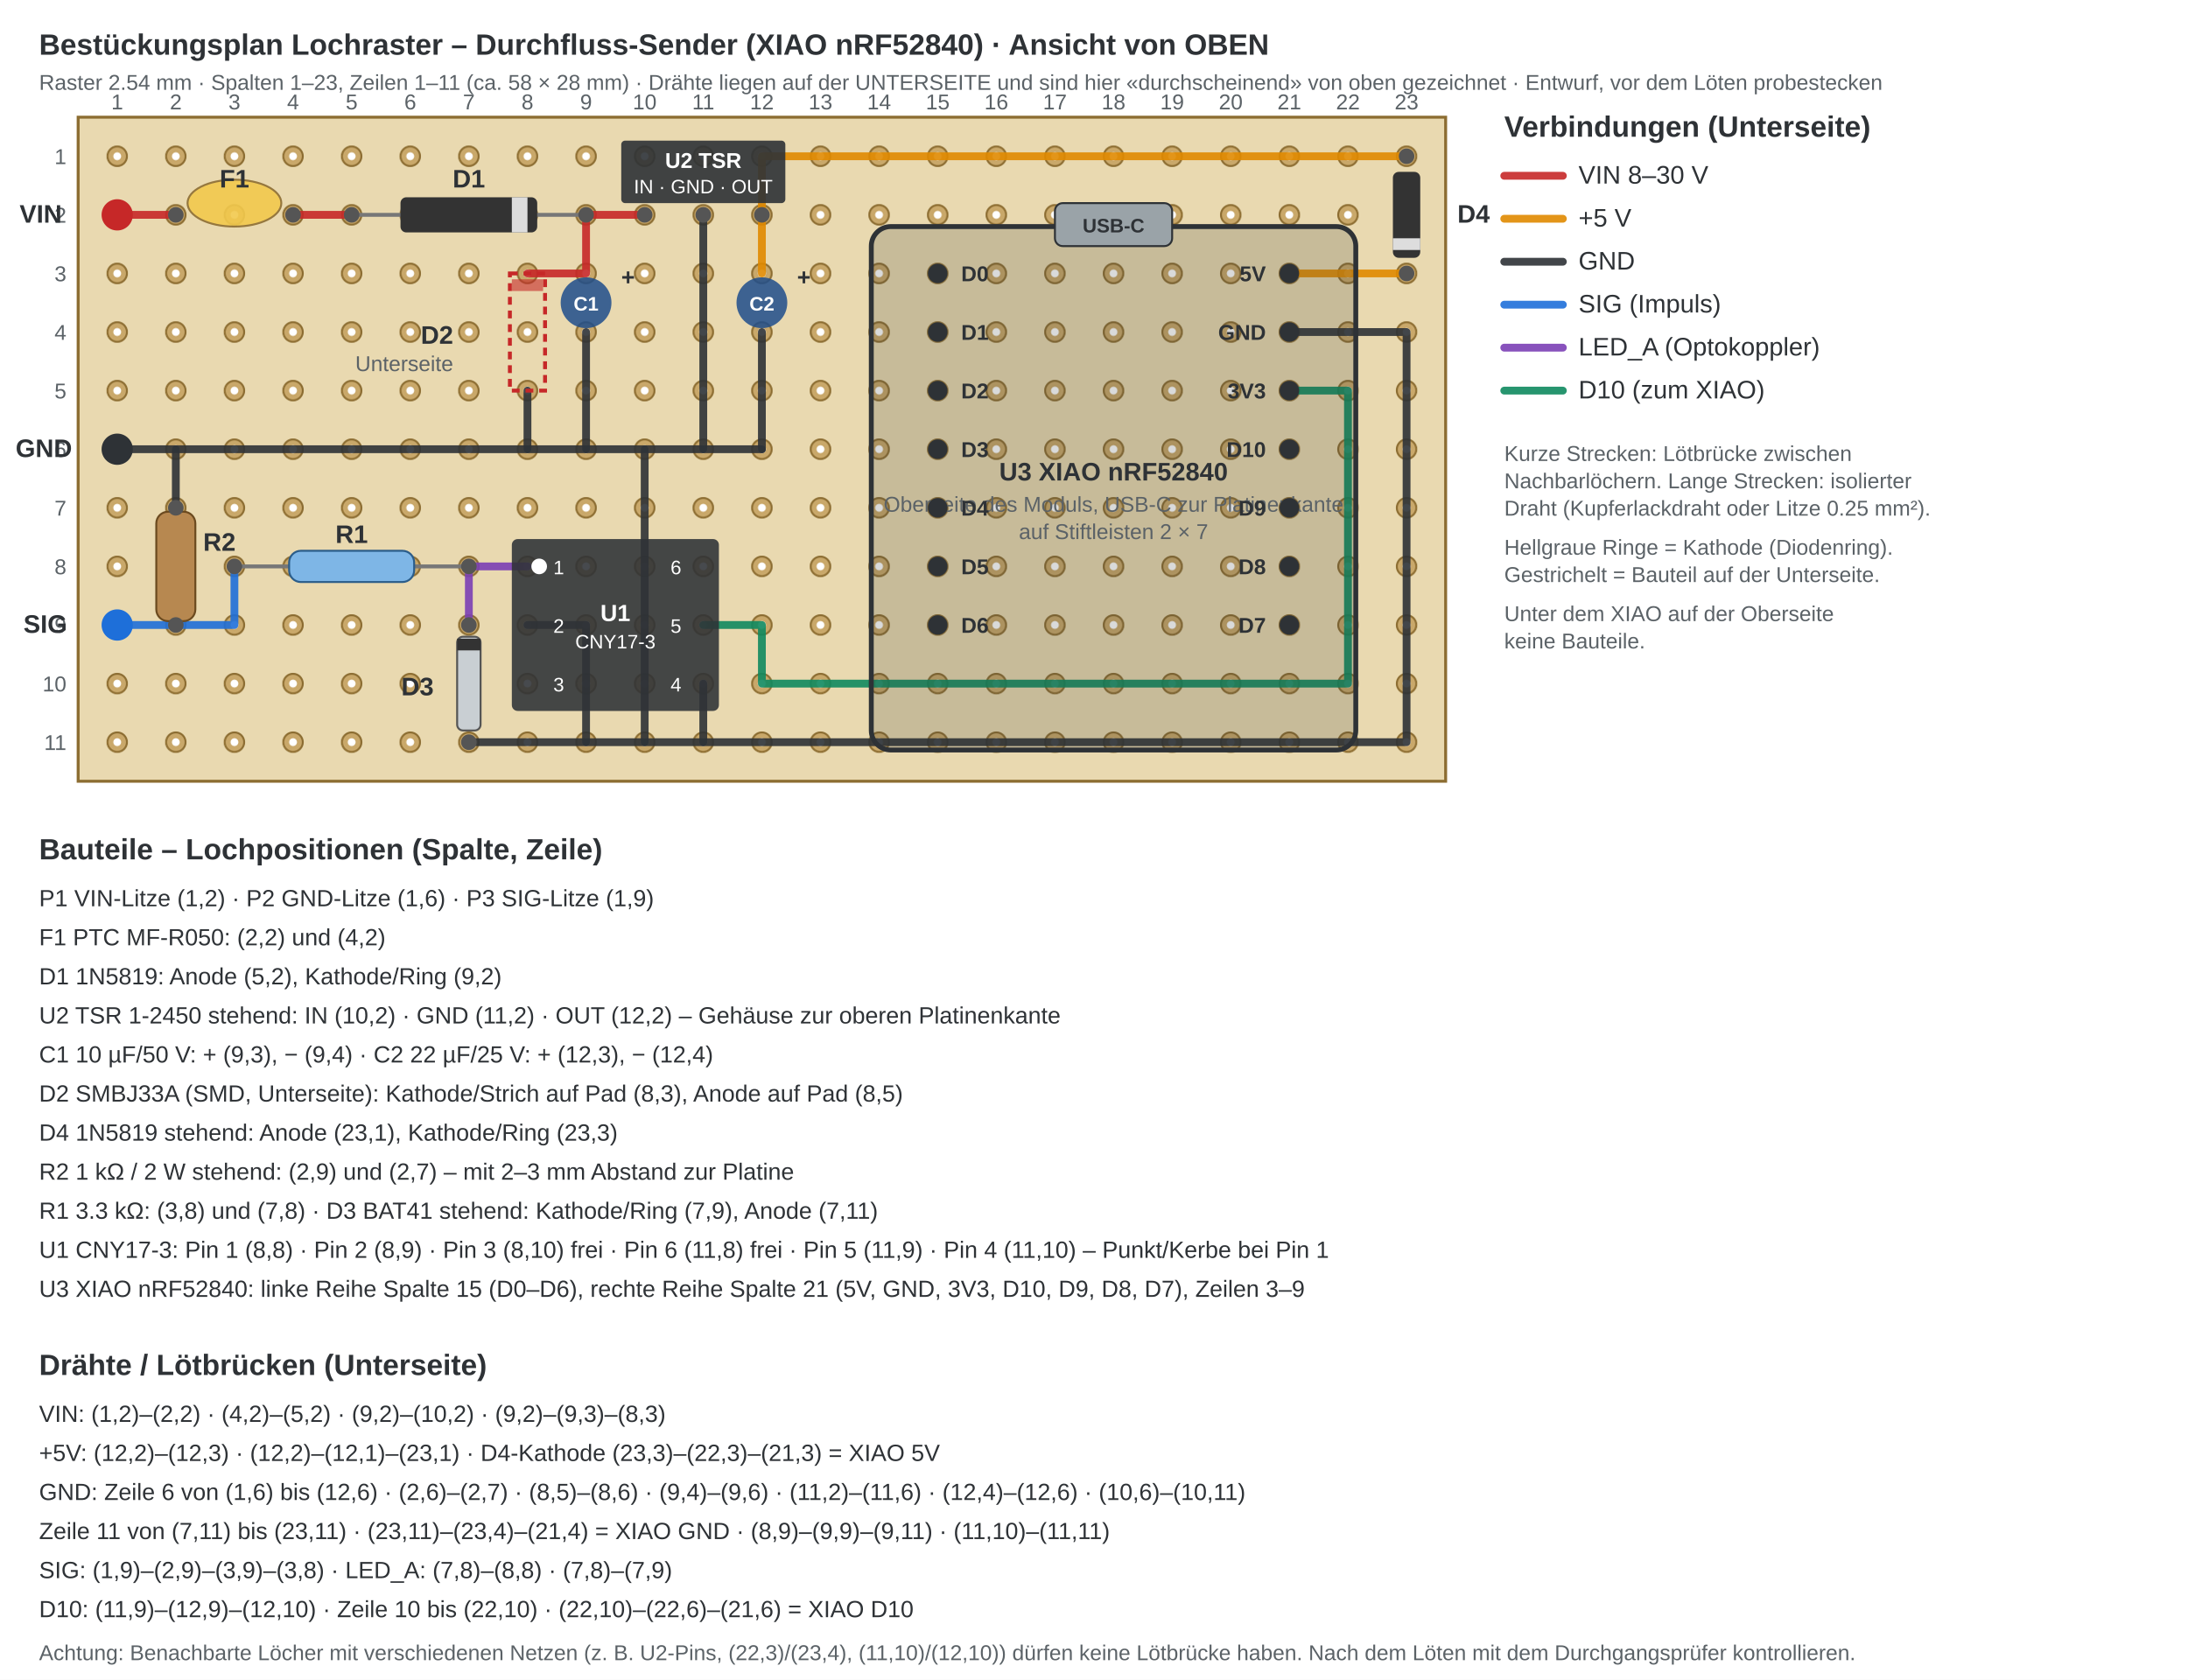
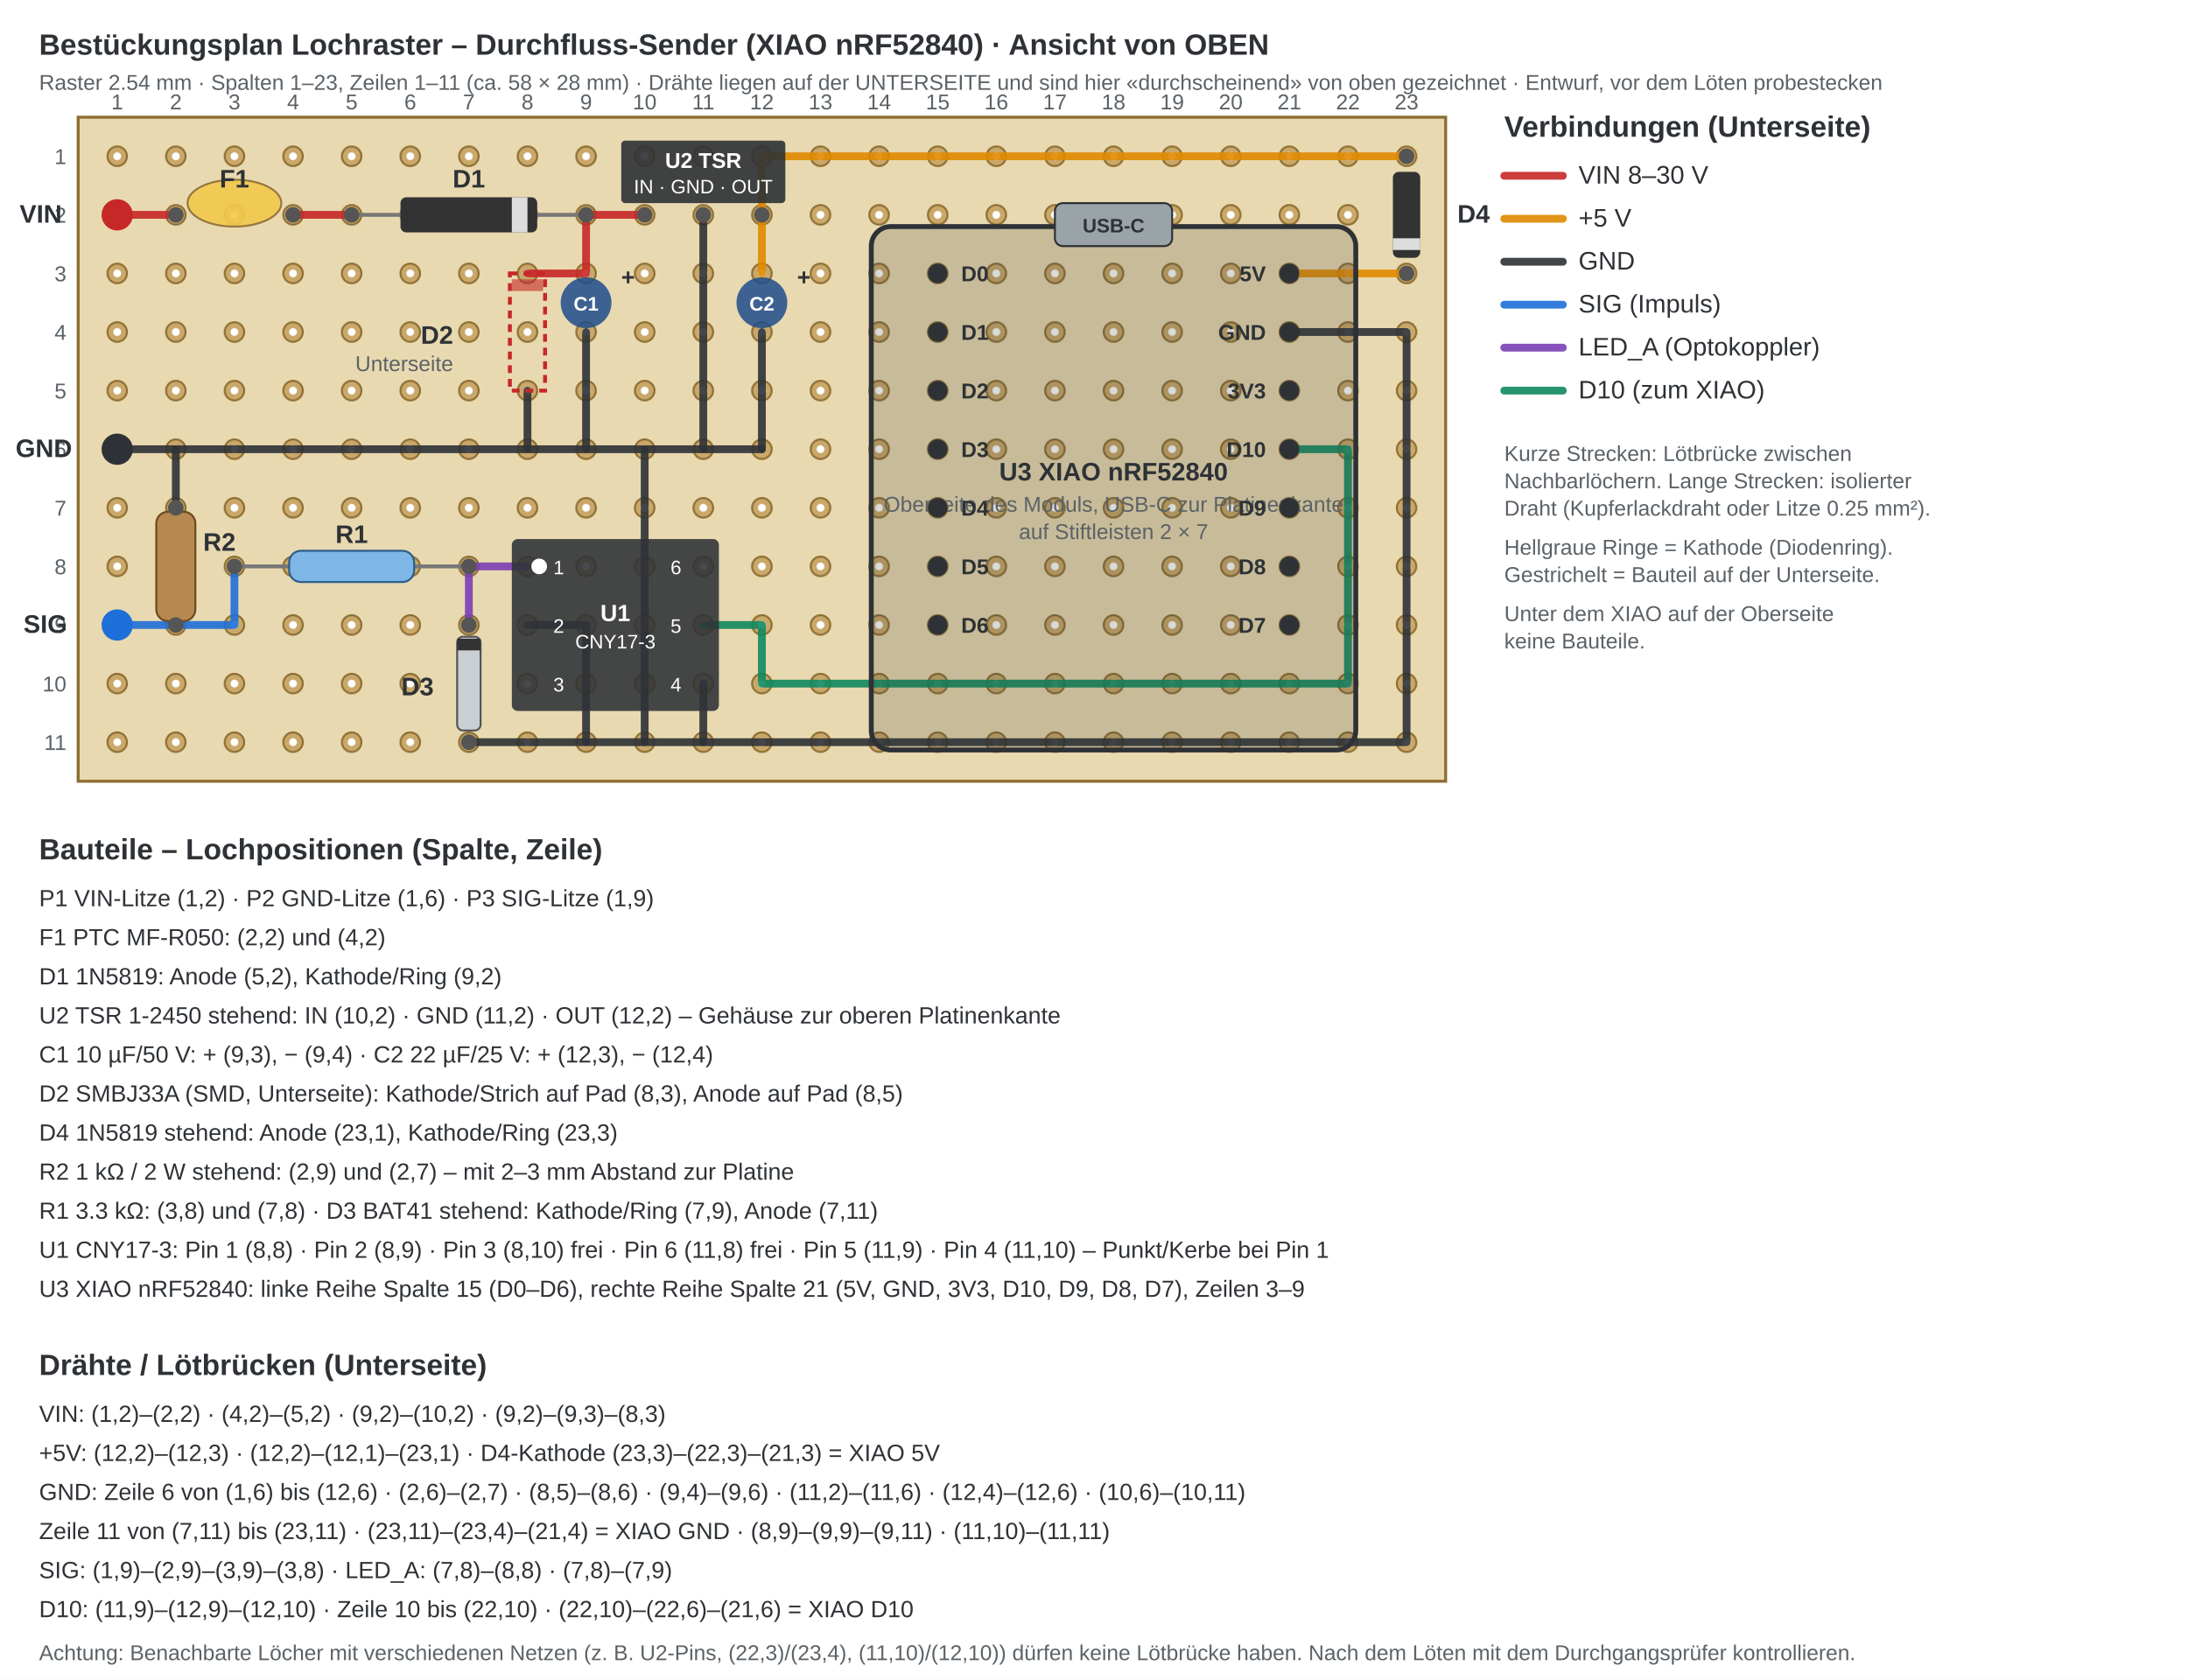
<svg xmlns="http://www.w3.org/2000/svg" viewBox="0 0 1120 860" width="1120" height="860" font-family="Arial, Helvetica, sans-serif" font-size="13">
  <rect width="1120" height="860" fill="#FFFFFF" />
  <defs>
    <pattern id="holes" width="30" height="30" patternUnits="userSpaceOnUse" x="45" y="65">
      <circle cx="15" cy="15" r="5" fill="#C9A86A" stroke="#8C6D32" stroke-width="1" />
      <circle cx="15" cy="15" r="2" fill="#FFFFFF" />
    </pattern>
  </defs>
  <style>
    .t{fill:#2E3236}.s{font-size:11px;fill:#5B6267}.h{font-size:15px;font-weight:bold;fill:#2E3236}
    .w{fill:none;stroke-width:4;stroke-linecap:round;stroke-linejoin:round;opacity:.9}
    .vin{stroke:#C62828}.v5{stroke:#E08A00}.gnd{stroke:#2E3236}.sig{stroke:#1E6FD9}.led{stroke:#7B3FB5}.d10{stroke:#0F8A5F}
    .j{stroke:#FFFFFF;stroke-width:1.5}
  </style>
  <text x="20" y="28" class="h">Bestückungsplan Lochraster – Durchfluss-Sender (XIAO nRF52840) · Ansicht von OBEN</text>
  <text x="20" y="46" class="s">Raster 2.54 mm · Spalten 1–23, Zeilen 1–11 (ca. 58 × 28 mm) · Drähte liegen auf der UNTERSEITE und sind hier «durchscheinend» von oben gezeichnet · Entwurf, vor dem Löten probestecken</text>
  <rect x="40" y="60" width="700" height="340" fill="#E9D9B0" stroke="#8C6D32" stroke-width="1.5" />
  <rect x="45" y="65" width="690" height="330" fill="url(#holes)" />
  <g class="s" text-anchor="middle">
    <text x="60" y="56">1</text>
    <text x="90" y="56">2</text>
    <text x="120" y="56">3</text>
    <text x="150" y="56">4</text>
    <text x="180" y="56">5</text>
    <text x="210" y="56">6</text>
    <text x="240" y="56">7</text>
    <text x="270" y="56">8</text>
    <text x="300" y="56">9</text>
    <text x="330" y="56">10</text>
    <text x="360" y="56">11</text>
    <text x="390" y="56">12</text>
    <text x="420" y="56">13</text>
    <text x="450" y="56">14</text>
    <text x="480" y="56">15</text>
    <text x="510" y="56">16</text>
    <text x="540" y="56">17</text>
    <text x="570" y="56">18</text>
    <text x="600" y="56">19</text>
    <text x="630" y="56">20</text>
    <text x="660" y="56">21</text>
    <text x="690" y="56">22</text>
    <text x="720" y="56">23</text>
  </g>
  <g class="s" text-anchor="end">
    <text x="34" y="84">1</text>
    <text x="34" y="114">2</text>
    <text x="34" y="144">3</text>
    <text x="34" y="174">4</text>
    <text x="34" y="204">5</text>
    <text x="34" y="234">6</text>
    <text x="34" y="264">7</text>
    <text x="34" y="294">8</text>
    <text x="34" y="324">9</text>
    <text x="34" y="354">10</text>
    <text x="34" y="384">11</text>
  </g>
  <polyline class="w vin" points="60,110 90,110" />
  <polyline class="w vin" points="150,110 180,110" />
  <polyline class="w vin" points="300,110 330,110" />
  <polyline class="w vin" points="300,110 300,140 270,140" />
  <polyline class="w v5" points="390,110 390,140" />
  <polyline class="w v5" points="390,110 390,80 720,80" />
  <polyline class="w v5" points="720,140 660,140" />
  <polyline class="w gnd" points="60,230 390,230" />
  <polyline class="w gnd" points="90,230 90,260" />
  <polyline class="w gnd" points="270,200 270,230" />
  <polyline class="w gnd" points="300,170 300,230" />
  <polyline class="w gnd" points="360,110 360,230" />
  <polyline class="w gnd" points="390,170 390,230" />
  <polyline class="w gnd" points="330,230 330,380" />
  <polyline class="w gnd" points="240,380 720,380 720,170 660,170" />
  <polyline class="w gnd" points="270,320 300,320 300,380" />
  <polyline class="w gnd" points="360,350 360,380" />
  <polyline class="w sig" points="60,320 120,320 120,290" />
  <polyline class="w led" points="240,290 270,290" />
  <polyline class="w led" points="240,290 240,320" />
-   <polyline class="w d10" points="360,320 390,320 390,350 690,350 690,200 660,200" />
+   <polyline class="w d10" points="360,320 390,320 390,350 690,350 690,230 660,230" />
  <g>
    <circle cx="60" cy="110" r="8" fill="#C62828" />
    <text x="10" y="114" class="t" font-weight="bold">VIN</text>
    <circle cx="60" cy="230" r="8" fill="#2E3236" />
    <text x="8" y="234" class="t" font-weight="bold">GND</text>
    <circle cx="60" cy="320" r="8" fill="#1E6FD9" />
    <text x="12" y="324" class="t" font-weight="bold">SIG</text>
  </g>
  <ellipse cx="120" cy="104" rx="24" ry="12" fill="#F2C94C" stroke="#8C6D32" opacity=".9" />
  <circle cx="90" cy="110" r="4" fill="#555" />
  <circle cx="150" cy="110" r="4" fill="#555" />
  <text x="120" y="96" class="t" text-anchor="middle" font-weight="bold">F1</text>
  <line x1="180" y1="110" x2="300" y2="110" stroke="#777" stroke-width="2" />
  <rect x="205" y="101" width="70" height="18" rx="3" fill="#333" />
  <rect x="262" y="101" width="8" height="18" fill="#DDD" />
  <circle cx="180" cy="110" r="4" fill="#555" />
  <circle cx="300" cy="110" r="4" fill="#555" />
  <text x="240" y="96" class="t" text-anchor="middle" font-weight="bold">D1</text>
  <rect x="318" y="72" width="84" height="32" rx="2" fill="#2E3236" opacity=".9" />
  <text x="360" y="86" fill="#FFFFFF" text-anchor="middle" font-size="11" font-weight="bold">U2 TSR</text>
  <text x="360" y="99" fill="#FFFFFF" text-anchor="middle" font-size="10">IN · GND · OUT</text>
  <circle cx="330" cy="110" r="4" fill="#555" />
  <circle cx="360" cy="110" r="4" fill="#555" />
  <circle cx="390" cy="110" r="4" fill="#555" />
  <circle cx="300" cy="155" r="13" fill="#1F4E8C" opacity=".85" />
  <text x="300" y="159" fill="#FFFFFF" text-anchor="middle" font-size="10" font-weight="bold">C1</text>
  <text x="318" y="146" class="t" font-size="12" font-weight="bold">+</text>
  <rect x="261" y="140" width="18" height="60" fill="none" stroke="#C62828" stroke-width="2" stroke-dasharray="4 3" />
  <rect x="262" y="143" width="16" height="6" fill="#C62828" opacity=".6" />
  <text x="232" y="176" class="t" text-anchor="end" font-weight="bold">D2</text>
  <text x="232" y="190" class="s" text-anchor="end">Unterseite</text>
  <circle cx="390" cy="155" r="13" fill="#1F4E8C" opacity=".85" />
  <text x="390" y="159" fill="#FFFFFF" text-anchor="middle" font-size="10" font-weight="bold">C2</text>
  <text x="408" y="146" class="t" font-size="12" font-weight="bold">+</text>
  <rect x="713" y="88" width="14" height="44" rx="3" fill="#333" />
  <rect x="713" y="122" width="14" height="6" fill="#DDD" />
  <circle cx="720" cy="80" r="4" fill="#555" />
  <circle cx="720" cy="140" r="4" fill="#555" />
  <text x="746" y="114" class="t" font-weight="bold">D4</text>
  <rect x="80" y="262" width="20" height="56" rx="6" fill="#B78850" stroke="#6B4A1F" />
  <circle cx="90" cy="260" r="4" fill="#555" />
  <circle cx="90" cy="320" r="4" fill="#555" />
  <text x="104" y="282" class="t" font-weight="bold">R2</text>
  <line x1="120" y1="290" x2="240" y2="290" stroke="#777" stroke-width="2" />
  <rect x="148" y="282" width="64" height="16" rx="6" fill="#7EB6E6" stroke="#2B5D8A" />
  <circle cx="120" cy="290" r="4" fill="#555" />
  <circle cx="240" cy="290" r="4" fill="#555" />
  <text x="180" y="278" class="t" text-anchor="middle" font-weight="bold">R1</text>
  <rect x="234" y="326" width="12" height="48" rx="3" fill="#C9CFD3" stroke="#555" />
  <rect x="234" y="327" width="12" height="6" fill="#333" />
  <circle cx="240" cy="320" r="4" fill="#555" />
  <circle cx="240" cy="380" r="4" fill="#555" />
  <text x="222" y="356" class="t" text-anchor="end" font-weight="bold">D3</text>
  <rect x="262" y="276" width="106" height="88" rx="3" fill="#2E3236" opacity=".88" />
  <circle cx="276" cy="290" r="4" fill="#FFFFFF" />
  <text x="315" y="318" fill="#FFFFFF" text-anchor="middle" font-size="12" font-weight="bold">U1</text>
  <text x="315" y="332" fill="#FFFFFF" text-anchor="middle" font-size="10">CNY17-3</text>
  <g font-size="10" fill="#FFFFFF" text-anchor="middle">
    <text x="286" y="294">1</text>
    <text x="286" y="324">2</text>
    <text x="286" y="354">3</text>
    <text x="346" y="294">6</text>
    <text x="346" y="324">5</text>
    <text x="346" y="354">4</text>
  </g>
  <rect x="446" y="116" width="248" height="268" rx="10" fill="#2E3236" fill-opacity=".18" stroke="#2E3236" stroke-width="2.5" />
  <rect x="540" y="104" width="60" height="22" rx="4" fill="#9AA3A8" stroke="#2E3236" />
  <text x="570" y="119" class="t" text-anchor="middle" font-size="10" font-weight="bold">USB-C</text>
  <text x="570" y="246" class="t" text-anchor="middle" font-weight="bold">U3 XIAO nRF52840</text>
  <text x="570" y="262" class="s" text-anchor="middle">Oberseite des Moduls, USB-C zur Platinenkante</text>
  <text x="570" y="276" class="s" text-anchor="middle">auf Stiftleisten 2 × 7</text>
  <g font-size="11" fill="#2E3236" font-weight="bold">
    <text x="492" y="144">D0</text>
    <text x="492" y="174">D1</text>
    <text x="492" y="204">D2</text>
    <text x="492" y="234">D3</text>
    <text x="492" y="264">D4</text>
    <text x="492" y="294">D5</text>
    <text x="492" y="324">D6</text>
  </g>
  <g font-size="11" fill="#2E3236" font-weight="bold" text-anchor="end">
    <text x="648" y="144">5V</text>
    <text x="648" y="174">GND</text>
    <text x="648" y="204">3V3</text>
    <text x="648" y="234">D10</text>
    <text x="648" y="264">D9</text>
    <text x="648" y="294">D8</text>
    <text x="648" y="324">D7</text>
  </g>
  <g fill="#2E3236">
    <circle cx="480" cy="140" r="5" />
    <circle cx="480" cy="170" r="5" />
    <circle cx="480" cy="200" r="5" />
    <circle cx="480" cy="230" r="5" />
    <circle cx="480" cy="260" r="5" />
    <circle cx="480" cy="290" r="5" />
    <circle cx="480" cy="320" r="5" />
    <circle cx="660" cy="140" r="5" />
    <circle cx="660" cy="170" r="5" />
    <circle cx="660" cy="200" r="5" />
    <circle cx="660" cy="230" r="5" />
    <circle cx="660" cy="260" r="5" />
    <circle cx="660" cy="290" r="5" />
    <circle cx="660" cy="320" r="5" />
  </g>
  <g transform="translate(770,70)">
    <text x="0" y="0" class="h">Verbindungen (Unterseite)</text>
    <line x1="0" y1="20" x2="30" y2="20" class="w vin" />
    <text x="38" y="24" class="t">VIN 8–30 V</text>
    <line x1="0" y1="42" x2="30" y2="42" class="w v5" />
    <text x="38" y="46" class="t">+5 V</text>
    <line x1="0" y1="64" x2="30" y2="64" class="w gnd" />
    <text x="38" y="68" class="t">GND</text>
    <line x1="0" y1="86" x2="30" y2="86" class="w sig" />
    <text x="38" y="90" class="t">SIG (Impuls)</text>
    <line x1="0" y1="108" x2="30" y2="108" class="w led" />
    <text x="38" y="112" class="t">LED_A (Optokoppler)</text>
    <line x1="0" y1="130" x2="30" y2="130" class="w d10" />
    <text x="38" y="134" class="t">D10 (zum XIAO)</text>
    <text x="0" y="166" class="s">Kurze Strecken: Lötbrücke zwischen</text>
    <text x="0" y="180" class="s">Nachbarlöchern. Lange Strecken: isolierter</text>
    <text x="0" y="194" class="s">Draht (Kupferlackdraht oder Litze 0.25 mm²).</text>
    <text x="0" y="214" class="s">Hellgraue Ringe = Kathode (Diodenring).</text>
    <text x="0" y="228" class="s">Gestrichelt = Bauteil auf der Unterseite.</text>
    <text x="0" y="248" class="s">Unter dem XIAO auf der Oberseite</text>
    <text x="0" y="262" class="s">keine Bauteile.</text>
  </g>
  <text x="20" y="440" class="h">Bauteile – Lochpositionen (Spalte, Zeile)</text>
  <g class="t" font-size="12">
    <text x="20" y="464">P1 VIN-Litze (1,2) · P2 GND-Litze (1,6) · P3 SIG-Litze (1,9)</text>
    <text x="20" y="484">F1 PTC MF-R050: (2,2) und (4,2)</text>
    <text x="20" y="504">D1 1N5819: Anode (5,2), Kathode/Ring (9,2)</text>
    <text x="20" y="524">U2 TSR 1-2450 stehend: IN (10,2) · GND (11,2) · OUT (12,2) – Gehäuse zur oberen Platinenkante</text>
    <text x="20" y="544">C1 10 µF/50 V: + (9,3), − (9,4)   ·   C2 22 µF/25 V: + (12,3), − (12,4)</text>
    <text x="20" y="564">D2 SMBJ33A (SMD, Unterseite): Kathode/Strich auf Pad (8,3), Anode auf Pad (8,5)</text>
    <text x="20" y="584">D4 1N5819 stehend: Anode (23,1), Kathode/Ring (23,3)</text>
    <text x="20" y="604">R2 1 kΩ / 2 W stehend: (2,9) und (2,7) – mit 2–3 mm Abstand zur Platine</text>
    <text x="20" y="624">R1 3.3 kΩ: (3,8) und (7,8)   ·   D3 BAT41 stehend: Kathode/Ring (7,9), Anode (7,11)</text>
    <text x="20" y="644">U1 CNY17-3: Pin 1 (8,8) · Pin 2 (8,9) · Pin 3 (8,10) frei · Pin 6 (11,8) frei · Pin 5 (11,9) · Pin 4 (11,10) – Punkt/Kerbe bei Pin 1</text>
    <text x="20" y="664">U3 XIAO nRF52840: linke Reihe Spalte 15 (D0–D6), rechte Reihe Spalte 21 (5V, GND, 3V3, D10, D9, D8, D7), Zeilen 3–9</text>
  </g>
  <text x="20" y="704" class="h">Drähte / Lötbrücken (Unterseite)</text>
  <g class="t" font-size="12">
    <text x="20" y="728">VIN: (1,2)–(2,2) · (4,2)–(5,2) · (9,2)–(10,2) · (9,2)–(9,3)–(8,3)</text>
    <text x="20" y="748">+5V: (12,2)–(12,3) · (12,2)–(12,1)–(23,1) · D4-Kathode (23,3)–(22,3)–(21,3) = XIAO 5V</text>
    <text x="20" y="768">GND: Zeile 6 von (1,6) bis (12,6) · (2,6)–(2,7) · (8,5)–(8,6) · (9,4)–(9,6) · (11,2)–(11,6) · (12,4)–(12,6) · (10,6)–(10,11)</text>
    <text x="20" y="788">       Zeile 11 von (7,11) bis (23,11) · (23,11)–(23,4)–(21,4) = XIAO GND · (8,9)–(9,9)–(9,11) · (11,10)–(11,11)</text>
    <text x="20" y="808">SIG: (1,9)–(2,9)–(3,9)–(3,8)   ·   LED_A: (7,8)–(8,8) · (7,8)–(7,9)</text>
    <text x="20" y="828">D10: (11,9)–(12,9)–(12,10) · Zeile 10 bis (22,10) · (22,10)–(22,6)–(21,6) = XIAO D10</text>
    <text x="20" y="850" class="s">Achtung: Benachbarte Löcher mit verschiedenen Netzen (z. B. U2-Pins, (22,3)/(23,4), (11,10)/(12,10)) dürfen keine Lötbrücke haben. Nach dem Löten mit dem Durchgangsprüfer kontrollieren.</text>
  </g>
</svg>
